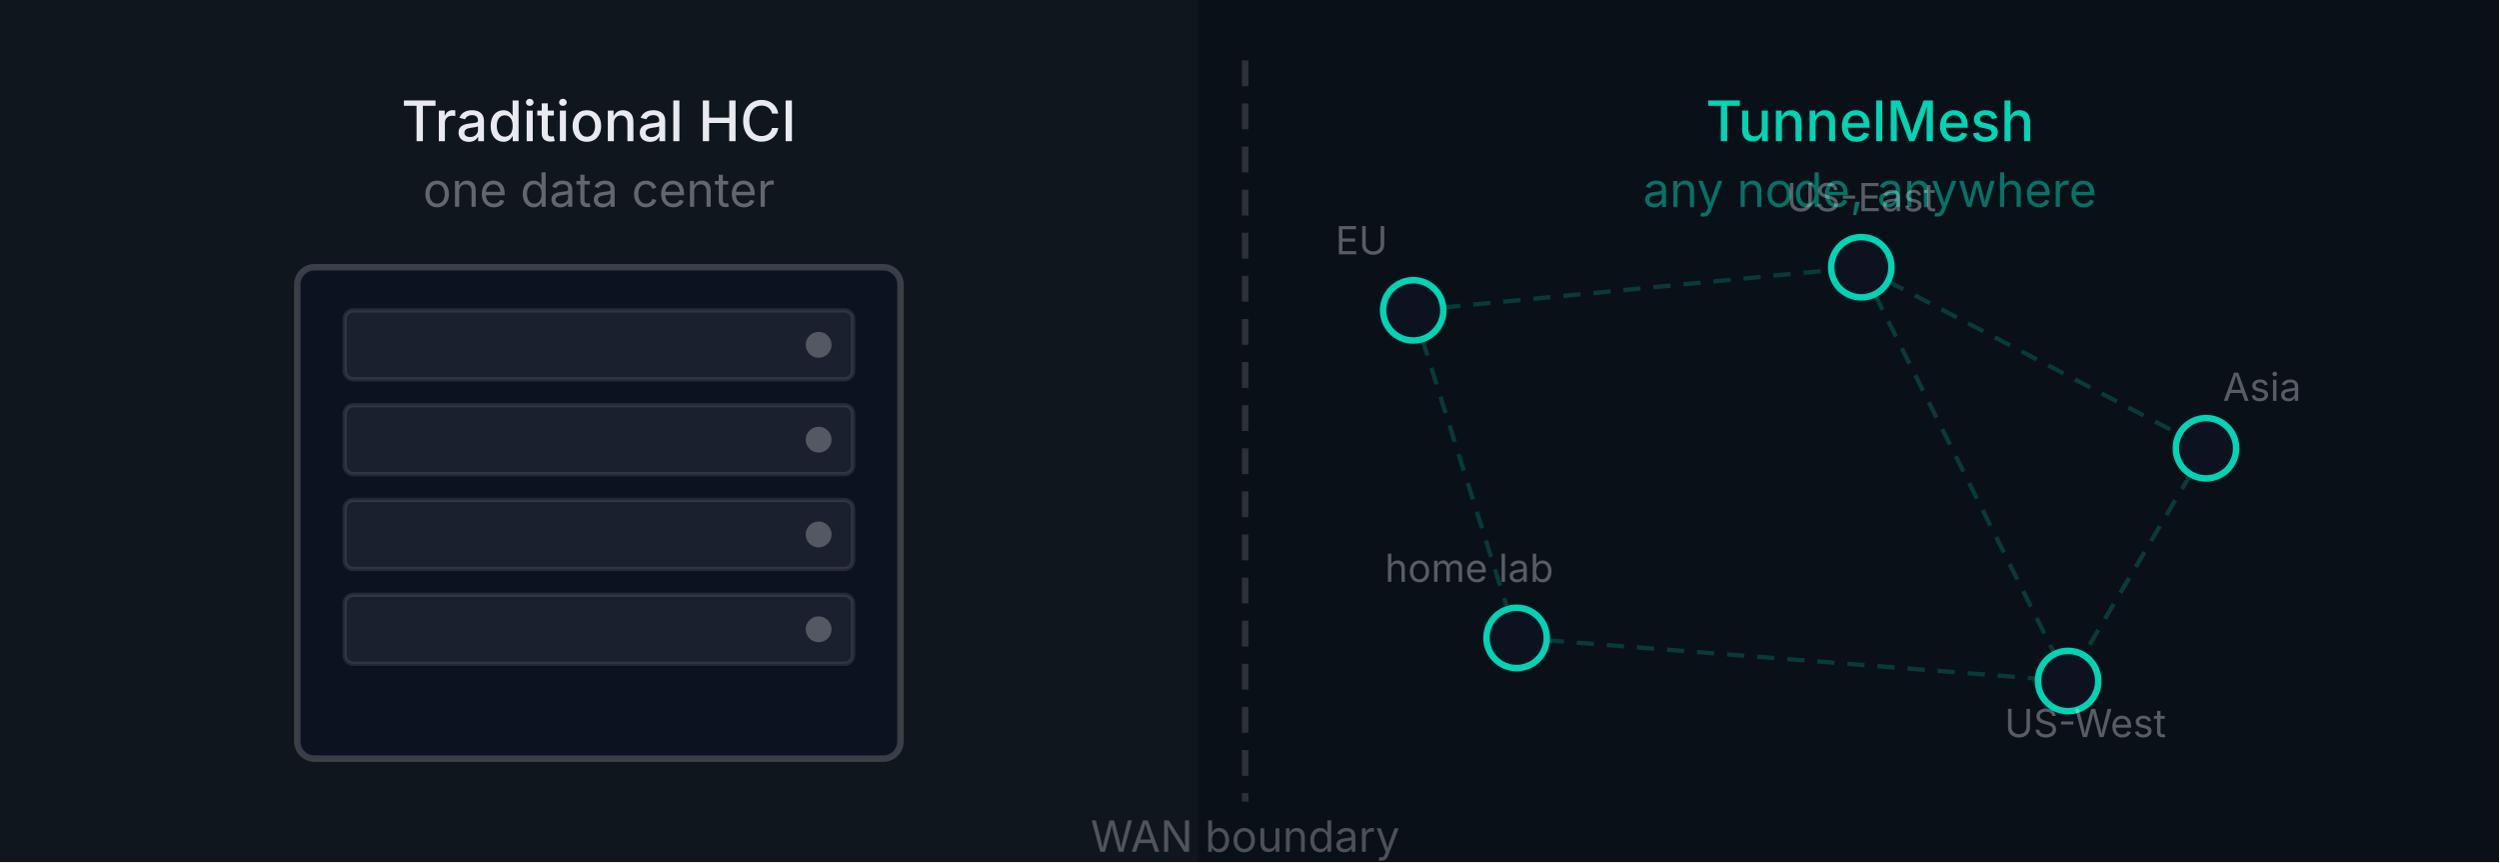
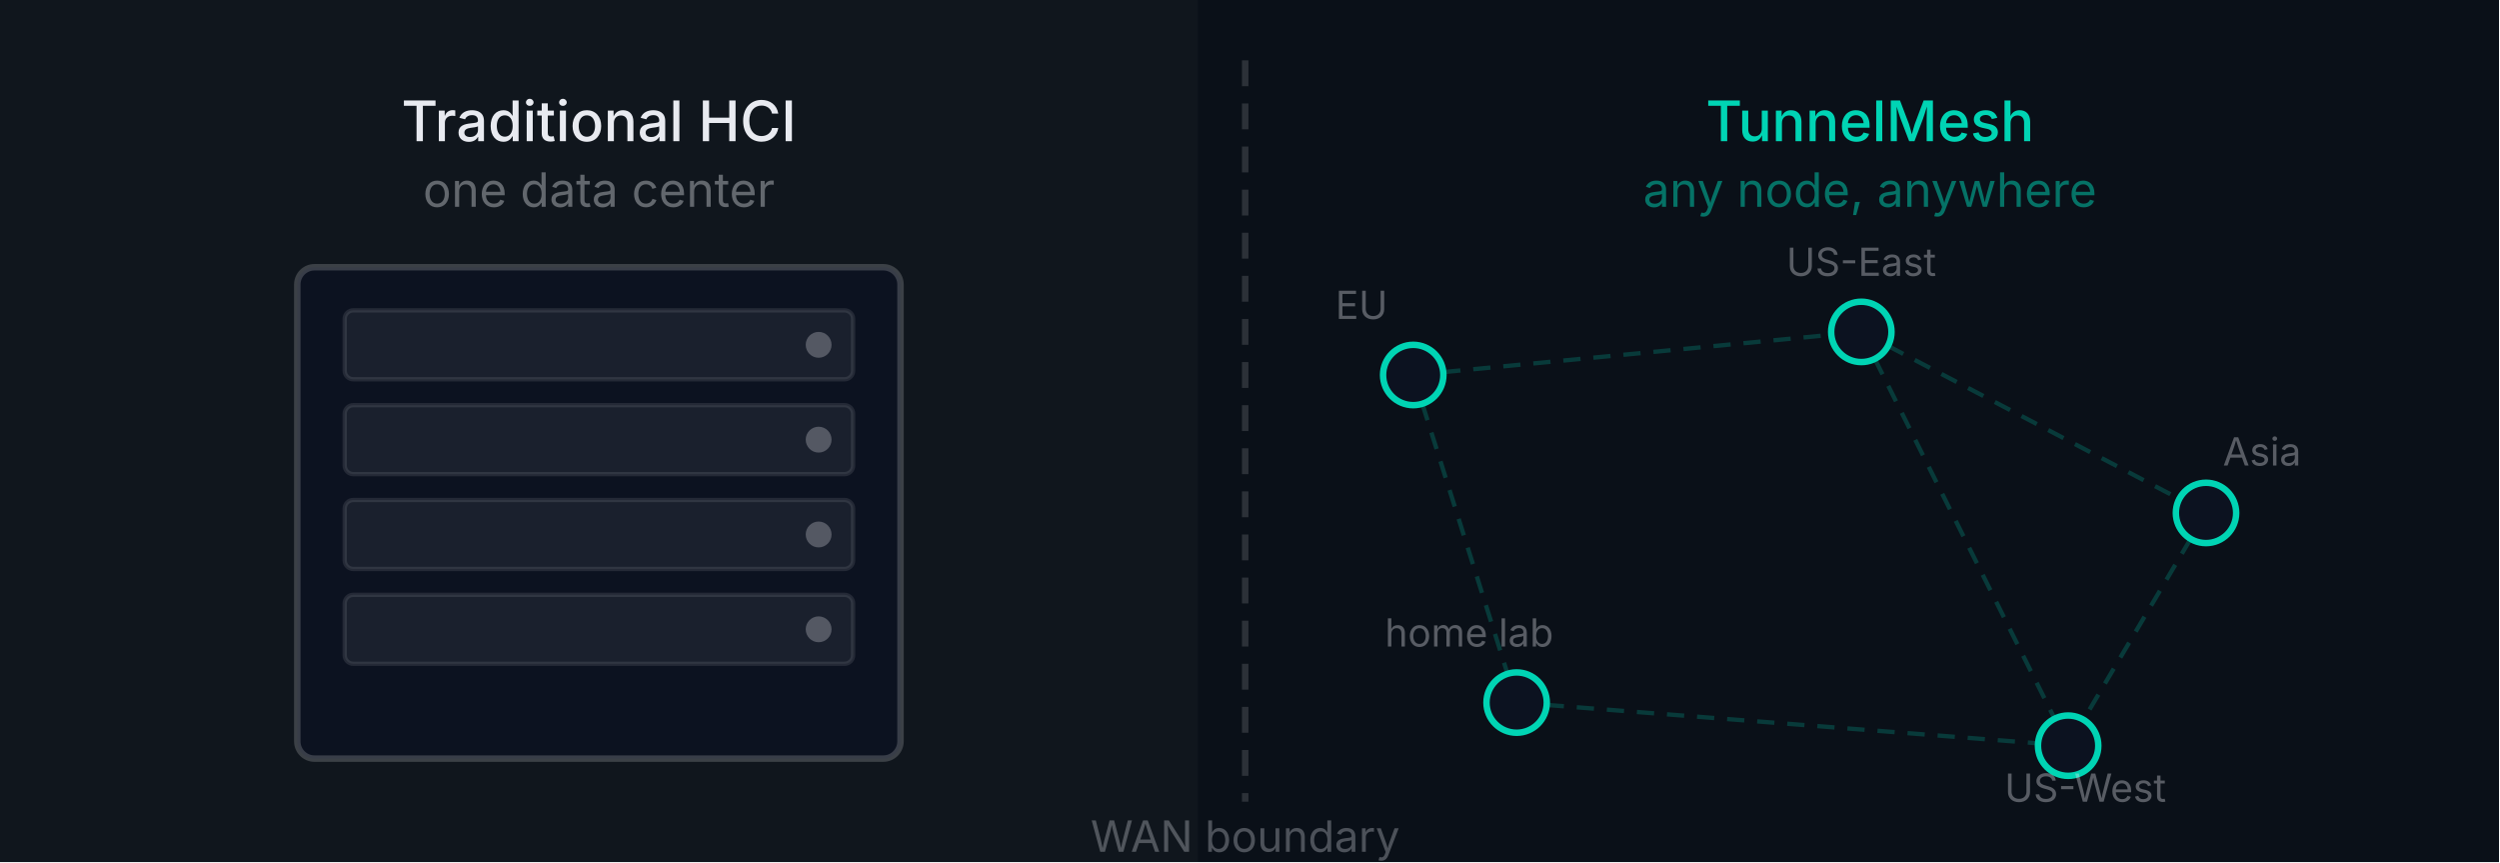
<svg xmlns="http://www.w3.org/2000/svg" viewBox="0 0 580 200" font-family="'Inter', system-ui, sans-serif">
  <rect width="100%" height="100%" fill="#0a1018" />
  <rect x="0" y="0" width="278" height="200" fill="rgba(255,255,255,0.025)" />
  <text x="139" y="28" text-anchor="middle" dominant-baseline="middle" fill="#e8eaf0" font-size="13" font-weight="500">Traditional HCI</text>
  <text x="139" y="44" text-anchor="middle" dominant-baseline="middle" fill="rgba(232,234,240,0.38)" font-size="11">one data center</text>
  <rect x="69" y="62" width="140" height="114" rx="4" fill="#0c1220" stroke="rgba(255,255,255,0.18)" stroke-width="1.5" />
  <rect x="80" y="72" width="118" height="16" rx="2" fill="rgba(255,255,255,0.06)" stroke="rgba(255,255,255,0.10)" stroke-width="1" />
  <circle cx="190" cy="80" r="3" fill="rgba(232,234,240,0.28)" />
  <rect x="80" y="94" width="118" height="16" rx="2" fill="rgba(255,255,255,0.06)" stroke="rgba(255,255,255,0.10)" stroke-width="1" />
  <circle cx="190" cy="102" r="3" fill="rgba(232,234,240,0.28)" />
  <rect x="80" y="116" width="118" height="16" rx="2" fill="rgba(255,255,255,0.06)" stroke="rgba(255,255,255,0.10)" stroke-width="1" />
  <circle cx="190" cy="124" r="3" fill="rgba(232,234,240,0.28)" />
  <rect x="80" y="138" width="118" height="16" rx="2" fill="rgba(255,255,255,0.06)" stroke="rgba(255,255,255,0.10)" stroke-width="1" />
  <circle cx="190" cy="146" r="3" fill="rgba(232,234,240,0.28)" />
  <line x1="289" y1="14" x2="289" y2="186" stroke="rgba(255,255,255,0.14)" stroke-width="1.5" stroke-dasharray="6,4" />
  <text x="289" y="194" text-anchor="middle" dominant-baseline="middle" fill="rgba(232,234,240,0.30)" font-size="10">WAN boundary</text>
  <text x="434" y="28" text-anchor="middle" dominant-baseline="middle" fill="#00d4b4" font-size="13" font-weight="500">TunnelMesh</text>
  <text x="434" y="44" text-anchor="middle" dominant-baseline="middle" fill="rgba(0,212,180,0.50)" font-size="11">any node, anywhere</text>
-   <line x1="328" y1="72" x2="432" y2="62" stroke="rgba(0,212,180,0.22)" stroke-width="1" stroke-dasharray="4,3" />
-   <line x1="432" y1="62" x2="512" y2="104" stroke="rgba(0,212,180,0.22)" stroke-width="1" stroke-dasharray="4,3" />
-   <line x1="328" y1="72" x2="352" y2="148" stroke="rgba(0,212,180,0.22)" stroke-width="1" stroke-dasharray="4,3" />
-   <line x1="432" y1="62" x2="480" y2="158" stroke="rgba(0,212,180,0.22)" stroke-width="1" stroke-dasharray="4,3" />
-   <line x1="512" y1="104" x2="480" y2="158" stroke="rgba(0,212,180,0.22)" stroke-width="1" stroke-dasharray="4,3" />
-   <line x1="352" y1="148" x2="480" y2="158" stroke="rgba(0,212,180,0.22)" stroke-width="1" stroke-dasharray="4,3" />
-   <circle cx="328" cy="72" r="7" fill="#0c1220" stroke="#00d4b4" stroke-width="1.5" />
-   <circle cx="432" cy="62" r="7" fill="#0c1220" stroke="#00d4b4" stroke-width="1.5" />
-   <circle cx="512" cy="104" r="7" fill="#0c1220" stroke="#00d4b4" stroke-width="1.5" />
-   <circle cx="352" cy="148" r="7" fill="#0c1220" stroke="#00d4b4" stroke-width="1.5" />
-   <circle cx="480" cy="158" r="7" fill="#0c1220" stroke="#00d4b4" stroke-width="1.5" />
-   <text x="316" y="59" text-anchor="middle" fill="rgba(232,234,240,0.35)" font-size="9">EU</text>
-   <text x="432" y="49" text-anchor="middle" fill="rgba(232,234,240,0.35)" font-size="9">US-East</text>
-   <text x="525" y="93" text-anchor="middle" fill="rgba(232,234,240,0.35)" font-size="9">Asia</text>
-   <text x="341" y="135" text-anchor="middle" fill="rgba(232,234,240,0.35)" font-size="9">home lab</text>
-   <text x="484" y="171" text-anchor="middle" fill="rgba(232,234,240,0.35)" font-size="9">US-West</text>
+   <line x1="328" y1="87" x2="432" y2="77" stroke="rgba(0,212,180,0.22)" stroke-width="1" stroke-dasharray="4,3" />
+   <line x1="432" y1="77" x2="512" y2="119" stroke="rgba(0,212,180,0.22)" stroke-width="1" stroke-dasharray="4,3" />
+   <line x1="328" y1="87" x2="352" y2="163" stroke="rgba(0,212,180,0.22)" stroke-width="1" stroke-dasharray="4,3" />
+   <line x1="432" y1="77" x2="480" y2="173" stroke="rgba(0,212,180,0.22)" stroke-width="1" stroke-dasharray="4,3" />
+   <line x1="512" y1="119" x2="480" y2="173" stroke="rgba(0,212,180,0.22)" stroke-width="1" stroke-dasharray="4,3" />
+   <line x1="352" y1="163" x2="480" y2="173" stroke="rgba(0,212,180,0.22)" stroke-width="1" stroke-dasharray="4,3" />
+   <circle cx="328" cy="87" r="7" fill="#0c1220" stroke="#00d4b4" stroke-width="1.5" />
+   <circle cx="432" cy="77" r="7" fill="#0c1220" stroke="#00d4b4" stroke-width="1.5" />
+   <circle cx="512" cy="119" r="7" fill="#0c1220" stroke="#00d4b4" stroke-width="1.5" />
+   <circle cx="352" cy="163" r="7" fill="#0c1220" stroke="#00d4b4" stroke-width="1.5" />
+   <circle cx="480" cy="173" r="7" fill="#0c1220" stroke="#00d4b4" stroke-width="1.5" />
+   <text x="316" y="74" text-anchor="middle" fill="rgba(232,234,240,0.35)" font-size="9">EU</text>
+   <text x="432" y="64" text-anchor="middle" fill="rgba(232,234,240,0.35)" font-size="9">US-East</text>
+   <text x="525" y="108" text-anchor="middle" fill="rgba(232,234,240,0.35)" font-size="9">Asia</text>
+   <text x="341" y="150" text-anchor="middle" fill="rgba(232,234,240,0.35)" font-size="9">home lab</text>
+   <text x="484" y="186" text-anchor="middle" fill="rgba(232,234,240,0.35)" font-size="9">US-West</text>
</svg>
